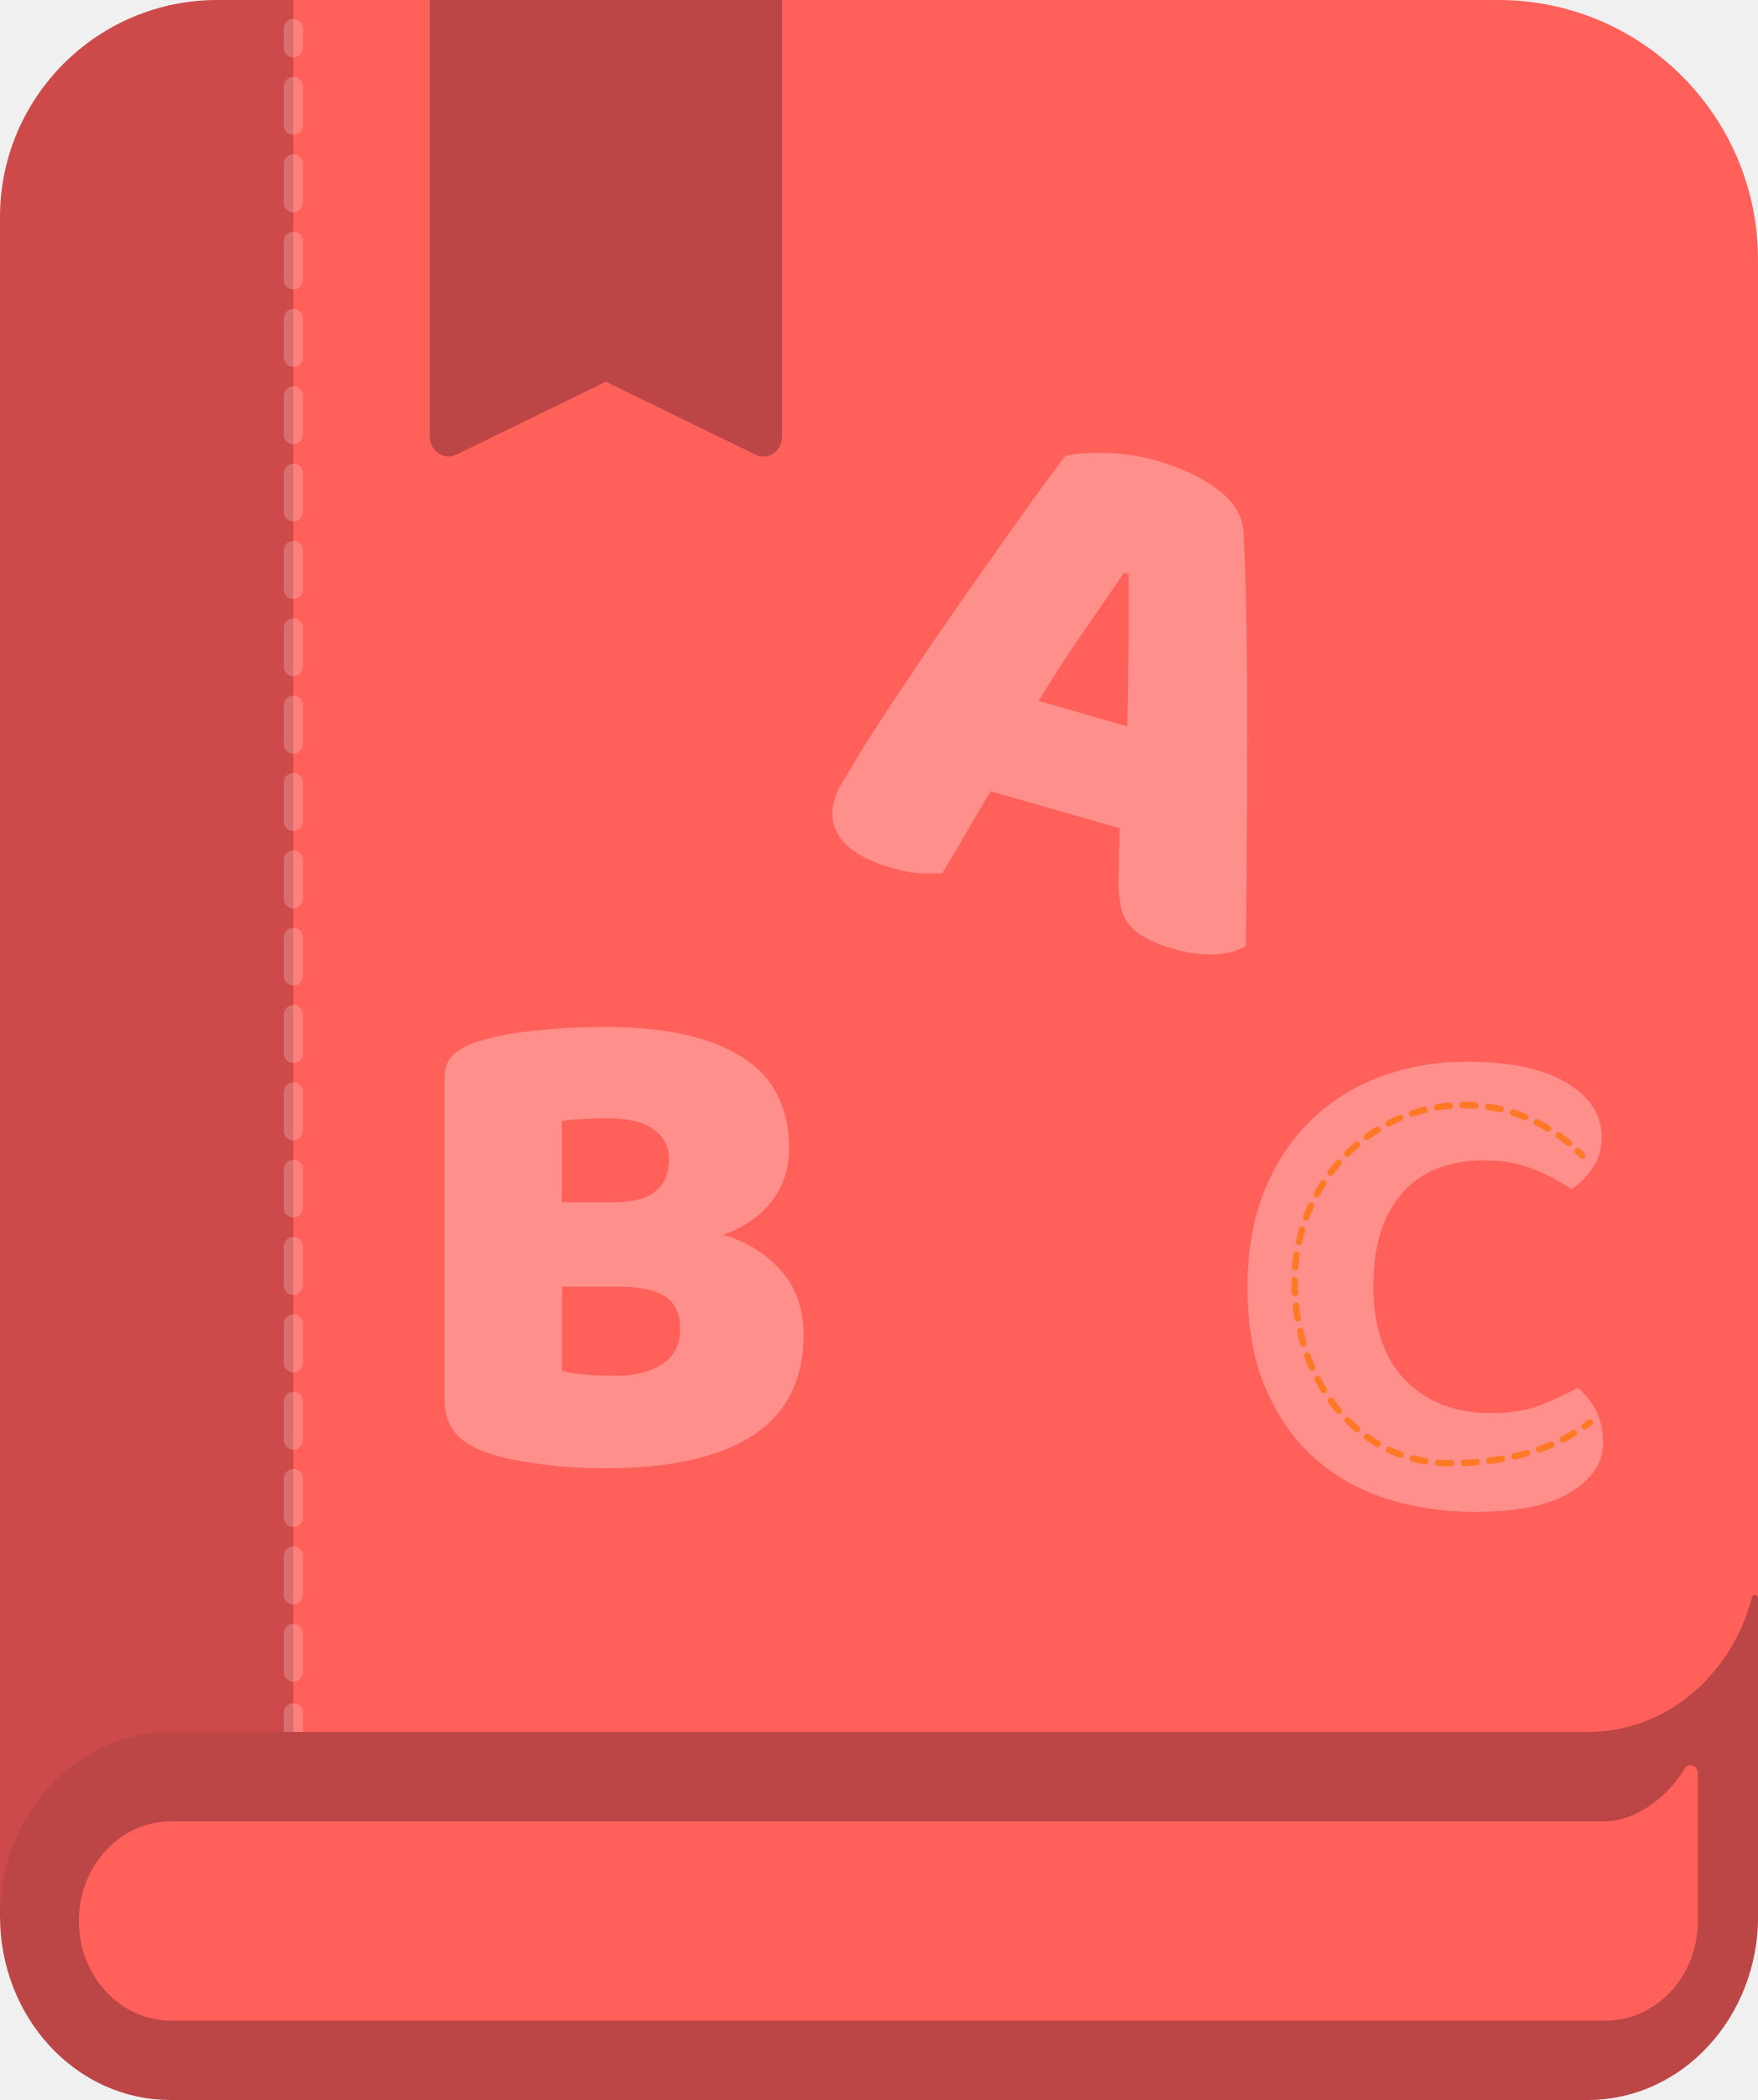
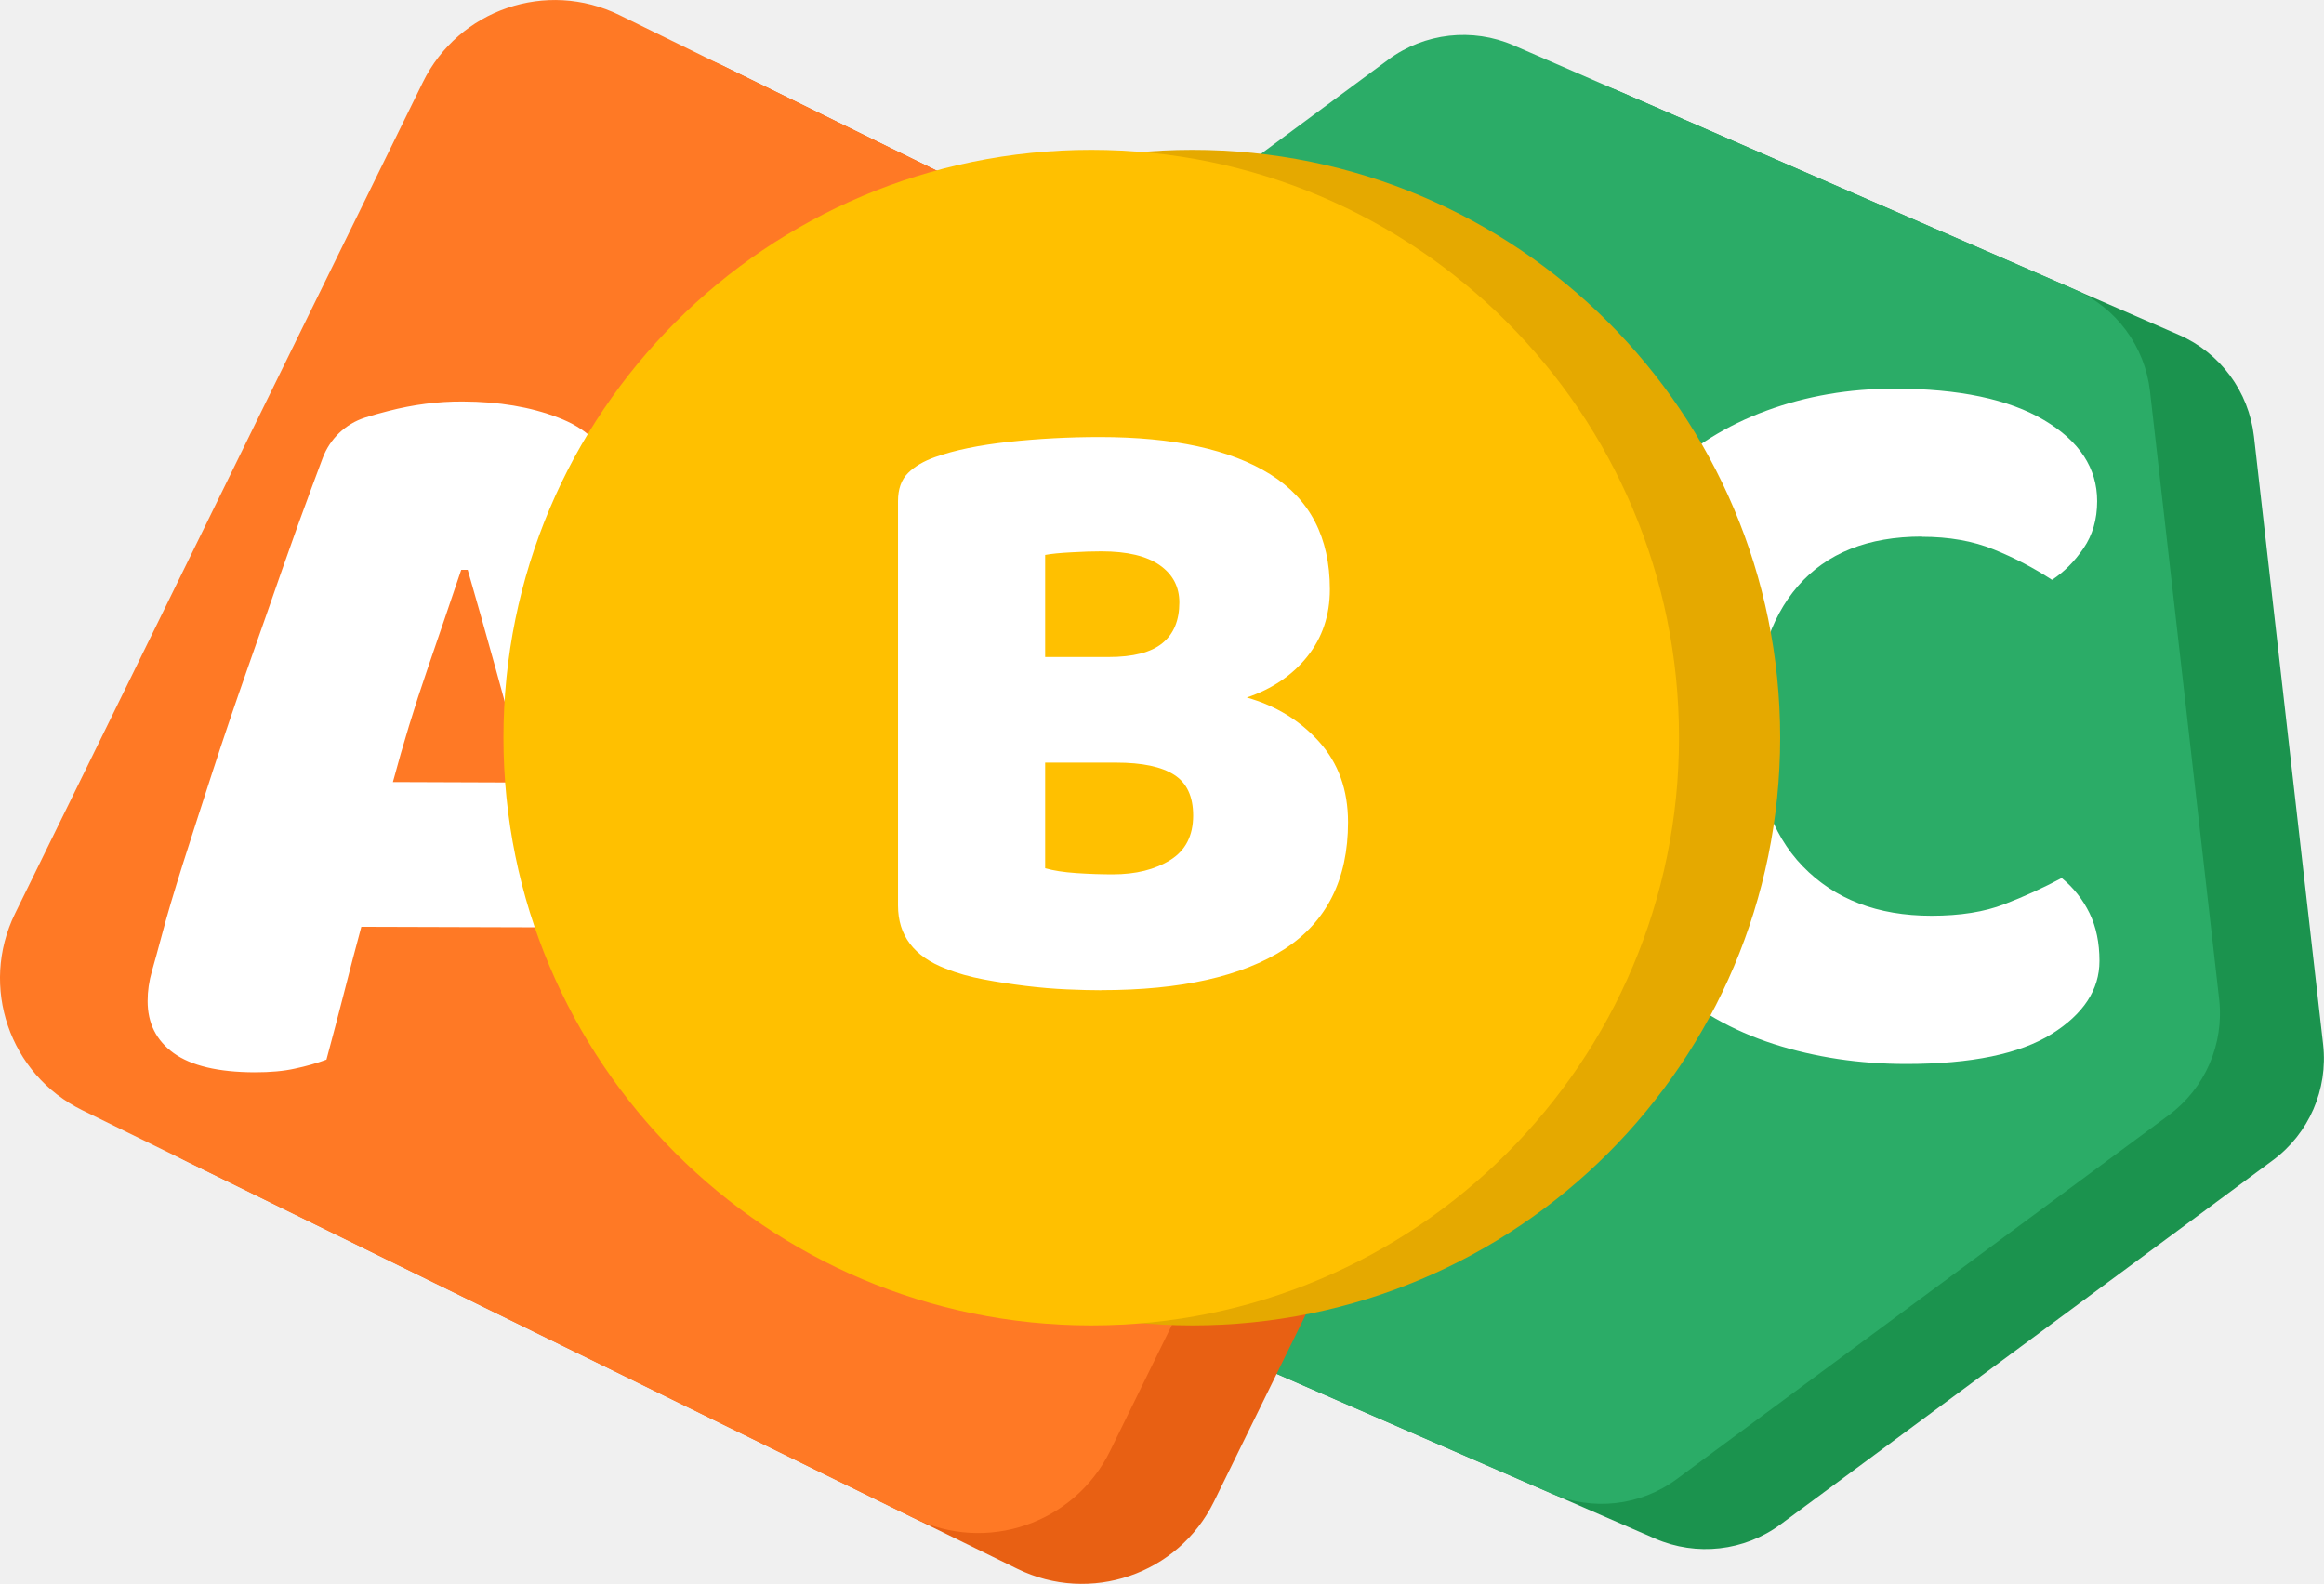
- <svg xmlns="http://www.w3.org/2000/svg" id="Layer_2" viewBox="0 0 137.3 164">
+ <svg xmlns="http://www.w3.org/2000/svg" id="Layer_2" viewBox="0 0 240.55 163.95">
  <defs>
-     <style>.cls-1,.cls-2,.cls-3,.cls-4{fill:none;stroke-linecap:round;stroke-miterlimit:10;}.cls-1,.cls-4{stroke:#fff;stroke-width:1.5px;}.cls-2{stroke-dasharray:0 0 1 1;}.cls-2,.cls-3{stroke:#ff7925;stroke-width:.5px;}.cls-5{fill:#fff;}.cls-6{fill:#ff605a;}.cls-7{fill:#bc4646;}.cls-8{fill:#ce4a4a;}.cls-4{stroke-dasharray:0 0 3.02 3.02;}.cls-9{opacity:.2;}.cls-10{opacity:.3;}</style>
+     <style>.cls-1{fill:#e86013;}.cls-2{fill:#fff;}.cls-3{fill:#ffc000;}.cls-4{fill:#e5a900;}.cls-5{fill:#ff7925;}.cls-6{fill:#1b934e;}.cls-7{fill:#2bac67;}</style>
  </defs>
  <g id="Graphic_Elements">
    <g>
-       <g>
-         <path class="cls-6" d="M20.27,0H117.03C128.22,0,137.3,9.08,137.3,20.27v125.84c0,9.88-8.02,17.89-17.89,17.89H17.89C8.02,164,0,155.98,0,146.11V20.27C0,9.08,9.08,0,20.27,0Z" />
-         <path class="cls-8" d="M16.97,0h5.94V149.67H0V16.97C0,7.6,7.6,0,16.97,0Z" />
-         <g class="cls-9">
-           <g>
-             <line class="cls-1" x1="22.91" y1="2.23" x2="22.91" y2="3.73" />
-             <line class="cls-4" x1="22.91" y1="6.76" x2="22.91" y2="132.24" />
-             <line class="cls-1" x1="22.91" y1="133.76" x2="22.91" y2="135.26" />
-           </g>
-         </g>
-         <path class="cls-7" d="M124.01,135.26c6.11,0,11.25-4.45,12.81-10.51,.08-.31,.49-.25,.49,.07v24.81c0,7.94-5.95,14.37-13.3,14.37H13.3C5.95,164,0,157.57,0,149.63H0c0-7.94,5.95-14.37,13.3-14.37H124.01" />
-         <path class="cls-6" d="M125.4,142.24c2.12-.02,4.75-1.68,6.17-4.12,.3-.51,1.03-.24,1.03,.36v11.54c0,4.3-3.22,7.78-7.2,7.78H13.36c-3.98,0-7.2-3.48-7.2-7.78h0c0-4.3,3.22-7.78,7.2-7.78H125.4" />
-         <path class="cls-7" d="M59.01,35.51l-11.69-5.7-11.69,5.7c-.97,.47-2.07-.29-2.07-1.45V0h27.52V34.07c0,1.15-1.1,1.92-2.07,1.45Z" />
-       </g>
-       <g>
-         <g class="cls-10">
-           <path class="cls-5" d="M83.19,35.61c.74-.19,1.8-.27,3.18-.23,1.38,.03,2.72,.23,4.02,.61,1.85,.53,3.42,1.27,4.7,2.23,1.27,.94,1.95,2.05,2.03,3.33,.11,2.12,.19,4.58,.23,7.36,.04,2.79,.06,5.66,.06,8.61,0,2.95-.02,5.87-.04,8.73-.02,2.87-.04,5.41-.07,7.61-.6,.39-1.38,.62-2.37,.67-.98,.06-2.08-.08-3.31-.44-.89-.25-1.62-.55-2.19-.87-.57-.33-1.01-.69-1.31-1.11-.3-.4-.51-.89-.61-1.44-.1-.55-.16-1.17-.16-1.86l.1-4.13-10.08-2.89c-.62,1.03-1.24,2.1-1.88,3.2-.64,1.1-1.27,2.17-1.89,3.2-.57,.04-1.17,.04-1.78,0-.62-.03-1.33-.17-2.14-.4-1.9-.54-3.2-1.27-3.93-2.19-.72-.91-.92-1.94-.59-3.09,.15-.53,.37-1.02,.67-1.5,.3-.48,.64-1.04,1.03-1.7,.55-.93,1.27-2.06,2.16-3.42,.89-1.35,1.87-2.81,2.92-4.38,1.05-1.57,2.16-3.17,3.31-4.81,1.15-1.64,2.24-3.19,3.26-4.64,1.02-1.45,1.95-2.74,2.77-3.87,.83-1.13,1.47-2,1.92-2.59Zm4.62,9.1c-.97,1.41-2.05,2.98-3.25,4.71-1.2,1.73-2.34,3.5-3.43,5.32l6.91,1.99c.06-2.15,.09-4.26,.1-6.33,.01-2.07,.01-3.93,0-5.58l-.33-.1Z" />
-         </g>
-         <g class="cls-10">
-           <path class="cls-5" d="M47.4,114.67c-.61,0-1.33-.02-2.16-.05-.83-.04-1.68-.11-2.56-.22-.88-.11-1.75-.24-2.62-.41-.86-.16-1.66-.39-2.37-.67-1.98-.76-2.97-2.07-2.97-3.94v-25.19c0-.75,.21-1.34,.62-1.75,.41-.41,.98-.75,1.7-1,1.22-.43,2.75-.75,4.58-.94,1.84-.2,3.72-.3,5.66-.3,4.6,0,8.15,.77,10.63,2.32,2.48,1.54,3.72,3.94,3.72,7.17,0,1.62-.47,3.01-1.4,4.18-.93,1.17-2.19,2.02-3.78,2.56,1.8,.5,3.3,1.42,4.5,2.75,1.2,1.33,1.81,3.01,1.81,5.02,0,3.56-1.32,6.19-3.96,7.9-2.64,1.71-6.45,2.56-11.41,2.56Zm-3.51-20.77h3.94c1.55,0,2.67-.29,3.37-.86,.7-.57,1.05-1.42,1.05-2.53,0-.97-.41-1.74-1.21-2.32-.81-.57-2.02-.86-3.64-.86-.54,0-1.16,.02-1.86,.06-.7,.03-1.25,.09-1.65,.16v6.37Zm0,13.16c.5,.15,1.15,.24,1.94,.3s1.55,.08,2.27,.08c1.44,0,2.63-.29,3.59-.89,.95-.59,1.43-1.52,1.43-2.78,0-1.19-.4-2.03-1.19-2.53-.79-.5-2-.76-3.61-.76h-4.42v6.58Z" />
-         </g>
-         <g class="cls-10">
-           <path class="cls-5" d="M115.95,90.62c-2.81,0-4.96,.86-6.45,2.57-1.5,1.72-2.24,4.14-2.24,7.27s.83,5.61,2.49,7.32c1.66,1.72,3.89,2.57,6.7,2.57,1.49,0,2.76-.2,3.8-.6,1.04-.4,2.03-.86,2.98-1.36,.62,.51,1.1,1.12,1.45,1.83,.35,.71,.52,1.54,.52,2.49,0,1.5-.83,2.76-2.49,3.8s-4.18,1.56-7.57,1.56c-2.44,0-4.74-.35-6.89-1.04-2.15-.69-4.03-1.76-5.63-3.2-1.6-1.44-2.87-3.26-3.8-5.47-.93-2.2-1.39-4.84-1.39-7.9,0-2.84,.45-5.35,1.34-7.52,.89-2.17,2.11-4,3.66-5.49,1.55-1.5,3.36-2.62,5.44-3.39,2.08-.76,4.3-1.15,6.67-1.15,3.35,0,5.95,.55,7.79,1.64,1.84,1.09,2.76,2.5,2.76,4.21,0,.95-.24,1.77-.71,2.46-.47,.69-1.02,1.24-1.64,1.64-.95-.62-1.96-1.15-3.04-1.58-1.08-.44-2.32-.66-3.74-.66Z" />
-         </g>
-         <g>
-           <path class="cls-3" d="M124.17,111.09c-.13,.1-.27,.2-.4,.3" />
-           <path class="cls-2" d="M122.93,111.93c-2.96,1.76-6.47,2.34-9.69,2.34-7.3,0-12.13-6.57-12.13-14.19s5.92-13.78,13.21-13.78c3.25,0,6.23,1.22,8.53,3.25" />
-           <path class="cls-3" d="M123.22,89.9c.12,.11,.24,.23,.36,.35" />
-         </g>
-       </g>
+       <path class="cls-6" d="M225.53,34.66l-58.09-25.28c-4.28-1.86-9.24-1.3-12.99,1.48l-50.93,37.67c-3.76,2.78-5.74,7.35-5.22,11.99l7.16,62.95c.53,4.64,3.49,8.65,7.77,10.51l58.09,25.28c4.28,1.86,9.24,1.3,12.99-1.48l50.93-37.67c3.76-2.78,5.74-7.35,5.22-11.99l-7.16-62.95c-.53-4.64-3.49-8.65-7.77-10.51Z" />
+       <path class="cls-7" d="M214.77,29.97L156.68,4.7c-4.28-1.86-9.24-1.3-12.99,1.48l-50.93,37.67c-3.76,2.78-5.74,7.35-5.22,11.99l7.16,62.95c.53,4.64,3.49,8.65,7.77,10.51l58.09,25.28c4.28,1.86,9.24,1.3,12.99-1.48l50.93-37.67c3.76-2.78,5.74-7.35,5.22-11.99l-7.16-62.95c-.53-4.64-3.49-8.65-7.77-10.51Z" />
+       <rect class="cls-1" x="26.95" y="21.48" width="126.26" height="126.26" rx="15.21" ry="15.21" transform="translate(46.47 -31.03) rotate(26.13)" />
+       <rect class="cls-5" x="16.21" y="16.21" width="126.26" height="126.26" rx="15.21" ry="15.21" transform="translate(43.05 -26.83) rotate(26.13)" />
+       <path class="cls-2" d="M198.94,55.54c-5.58,0-9.86,1.7-12.83,5.11-2.97,3.41-4.46,8.23-4.46,14.46s1.65,11.16,4.95,14.56c3.3,3.41,7.74,5.12,13.32,5.12,2.97,0,5.49-.4,7.55-1.2,2.06-.79,4.04-1.7,5.93-2.71,1.23,1.01,2.19,2.23,2.88,3.64,.69,1.42,1.03,3.07,1.03,4.95,0,2.97-1.65,5.49-4.95,7.56-3.3,2.06-8.31,3.1-15.06,3.1-4.85,0-9.42-.69-13.7-2.06-4.28-1.38-8.01-3.5-11.2-6.36-3.19-2.87-5.71-6.49-7.55-10.87-1.85-4.38-2.77-9.62-2.77-15.71,0-5.66,.89-10.63,2.66-14.95,1.78-4.31,4.2-7.95,7.28-10.93,3.08-2.97,6.68-5.22,10.81-6.74,4.13-1.52,8.55-2.28,13.26-2.28,6.66,0,11.83,1.09,15.49,3.26,3.66,2.17,5.49,4.97,5.49,8.38,0,1.88-.47,3.51-1.41,4.88-.94,1.38-2.03,2.47-3.26,3.27-1.89-1.23-3.9-2.29-6.04-3.15-2.14-.87-4.62-1.31-7.44-1.31Z" />
+       <path class="cls-2" d="M76.59,93.67c-1.46-5.3-2.95-10.68-4.49-16.11-1.53-5.44-3.07-10.73-4.6-15.84-1.54-5.11-2.97-9.6-4.28-13.44-.81-2.3-2.64-4-5.48-5.07-2.84-1.09-6.12-1.64-9.82-1.65-2.59-.02-5.16,.32-7.72,.98-.89,.22-1.7,.46-2.43,.69-2.02,.65-3.62,2.19-4.37,4.18-.33,.88-.7,1.87-1.11,2.98-.93,2.5-1.97,5.37-3.09,8.58-1.12,3.21-2.31,6.64-3.59,10.26-1.27,3.62-2.47,7.14-3.59,10.59-1.12,3.44-2.15,6.65-3.09,9.59-.93,2.96-1.67,5.43-2.19,7.43-.38,1.42-.71,2.62-1.01,3.67-.3,1.04-.45,2.06-.45,3.11,0,2.29,.89,4.08,2.7,5.39,1.81,1.3,4.6,1.97,8.38,1.98,1.62,0,3.01-.12,4.16-.38,1.15-.24,2.24-.55,3.27-.93,.6-2.22,1.2-4.51,1.81-6.88,.6-2.36,1.2-4.66,1.8-6.87l20.09,.06,1.97,7.67c.37,1.27,.79,2.38,1.27,3.34,.47,.96,1.1,1.75,1.87,2.33,.79,.61,1.78,1.05,3,1.36,1.21,.29,2.72,.46,4.49,.46,2.44,.01,4.55-.31,6.33-.93,1.79-.62,3.12-1.44,4.01-2.48-1.09-4.07-2.38-8.77-3.84-14.06Zm-35.92-12.73c1.05-3.91,2.23-7.78,3.54-11.59,1.31-3.81,2.48-7.27,3.53-10.37h.67c.88,3.04,1.85,6.47,2.91,10.29,1.06,3.82,2.1,7.73,3.12,11.73l-13.77-.05Z" />
+       <circle class="cls-4" cx="123.42" cy="76.35" r="60.84" />
+       <circle class="cls-3" cx="112.95" cy="76.35" r="60.84" />
+       <path class="cls-2" d="M114,102.5c-1.02,0-2.21-.03-3.58-.09-1.37-.06-2.79-.18-4.26-.36s-2.91-.4-4.34-.67c-1.44-.27-2.75-.64-3.94-1.12-3.29-1.26-4.93-3.44-4.93-6.54V51.88c0-1.25,.34-2.22,1.03-2.91,.69-.69,1.63-1.24,2.82-1.66,2.03-.72,4.57-1.24,7.61-1.57,3.05-.33,6.18-.5,9.41-.5,7.65,0,13.53,1.28,17.65,3.85,4.12,2.57,6.18,6.54,6.18,11.91,0,2.69-.78,5-2.33,6.95-1.55,1.94-3.64,3.36-6.27,4.25,2.99,.84,5.48,2.36,7.48,4.57,2,2.22,3,4.99,3,8.34,0,5.91-2.2,10.29-6.58,13.13-4.39,2.83-10.71,4.25-18.95,4.25Zm-5.82-34.49h6.54c2.57,0,4.44-.48,5.6-1.44,1.17-.95,1.75-2.36,1.75-4.21,0-1.61-.67-2.9-2.02-3.85-1.34-.95-3.36-1.44-6.05-1.44-.9,0-1.92,.03-3.09,.1-1.17,.06-2.08,.15-2.73,.27v10.57Zm0,21.86c.84,.24,1.91,.41,3.23,.5s2.57,.13,3.76,.13c2.39,0,4.38-.49,5.96-1.48,1.58-.98,2.37-2.52,2.37-4.61,0-1.97-.66-3.38-1.97-4.21-1.31-.84-3.31-1.26-6-1.26h-7.35v10.93Z" />
    </g>
  </g>
</svg>
